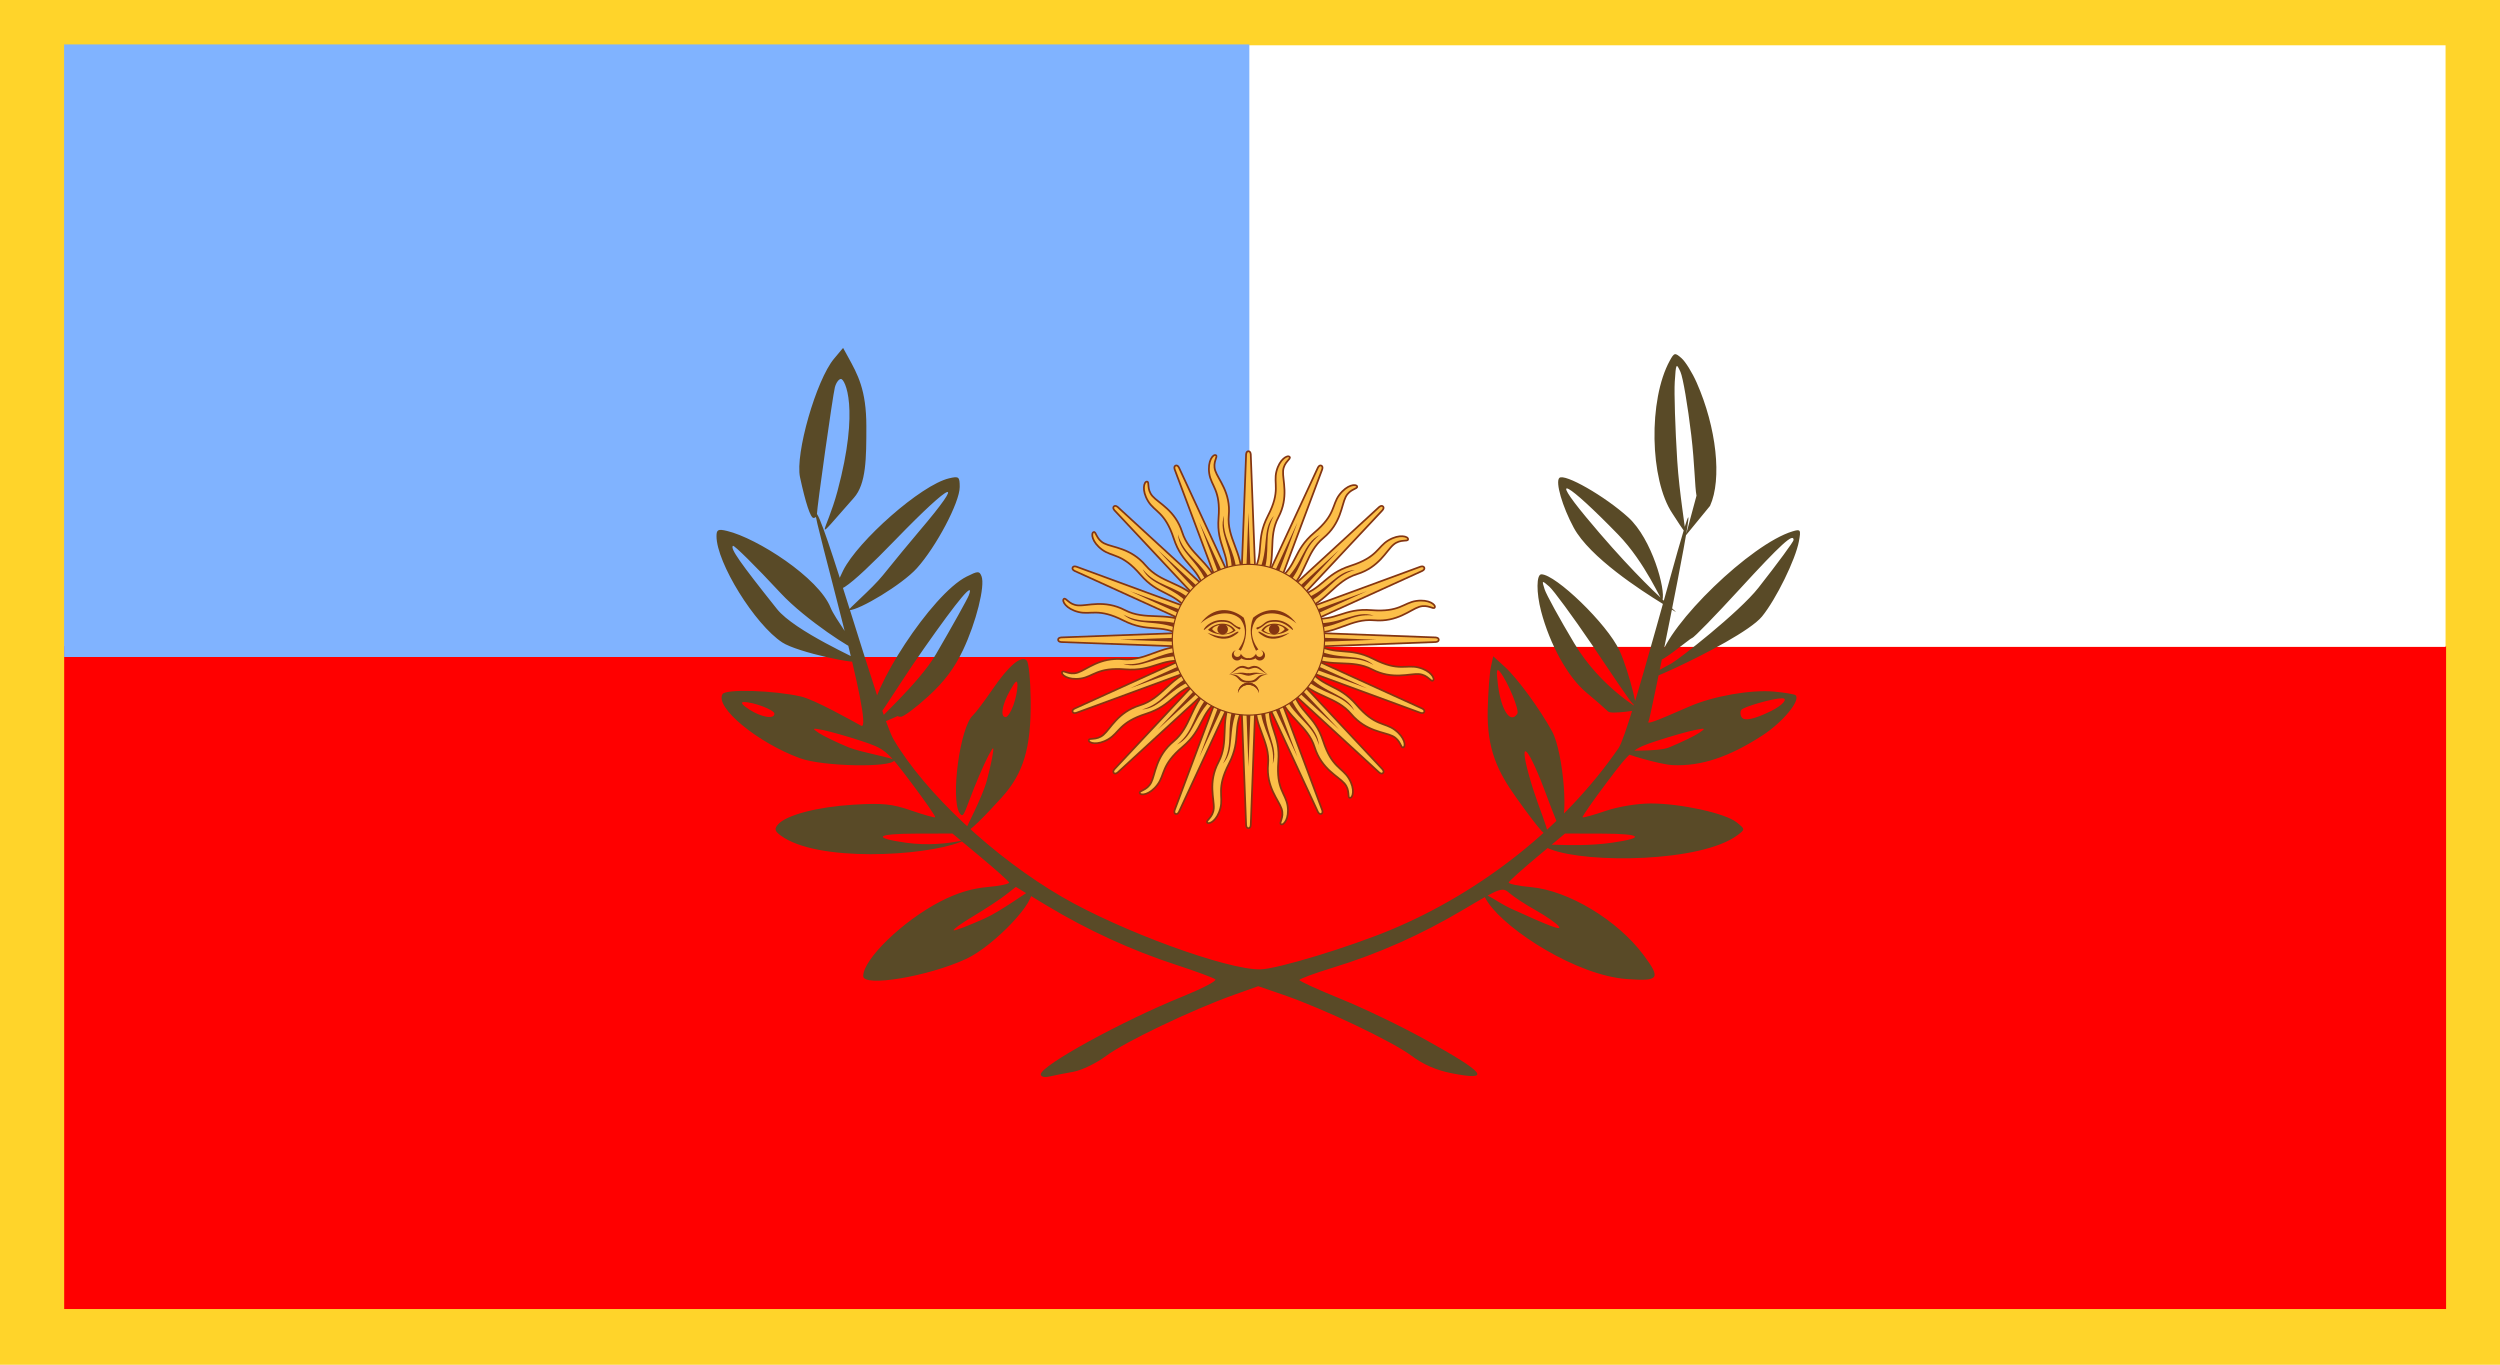
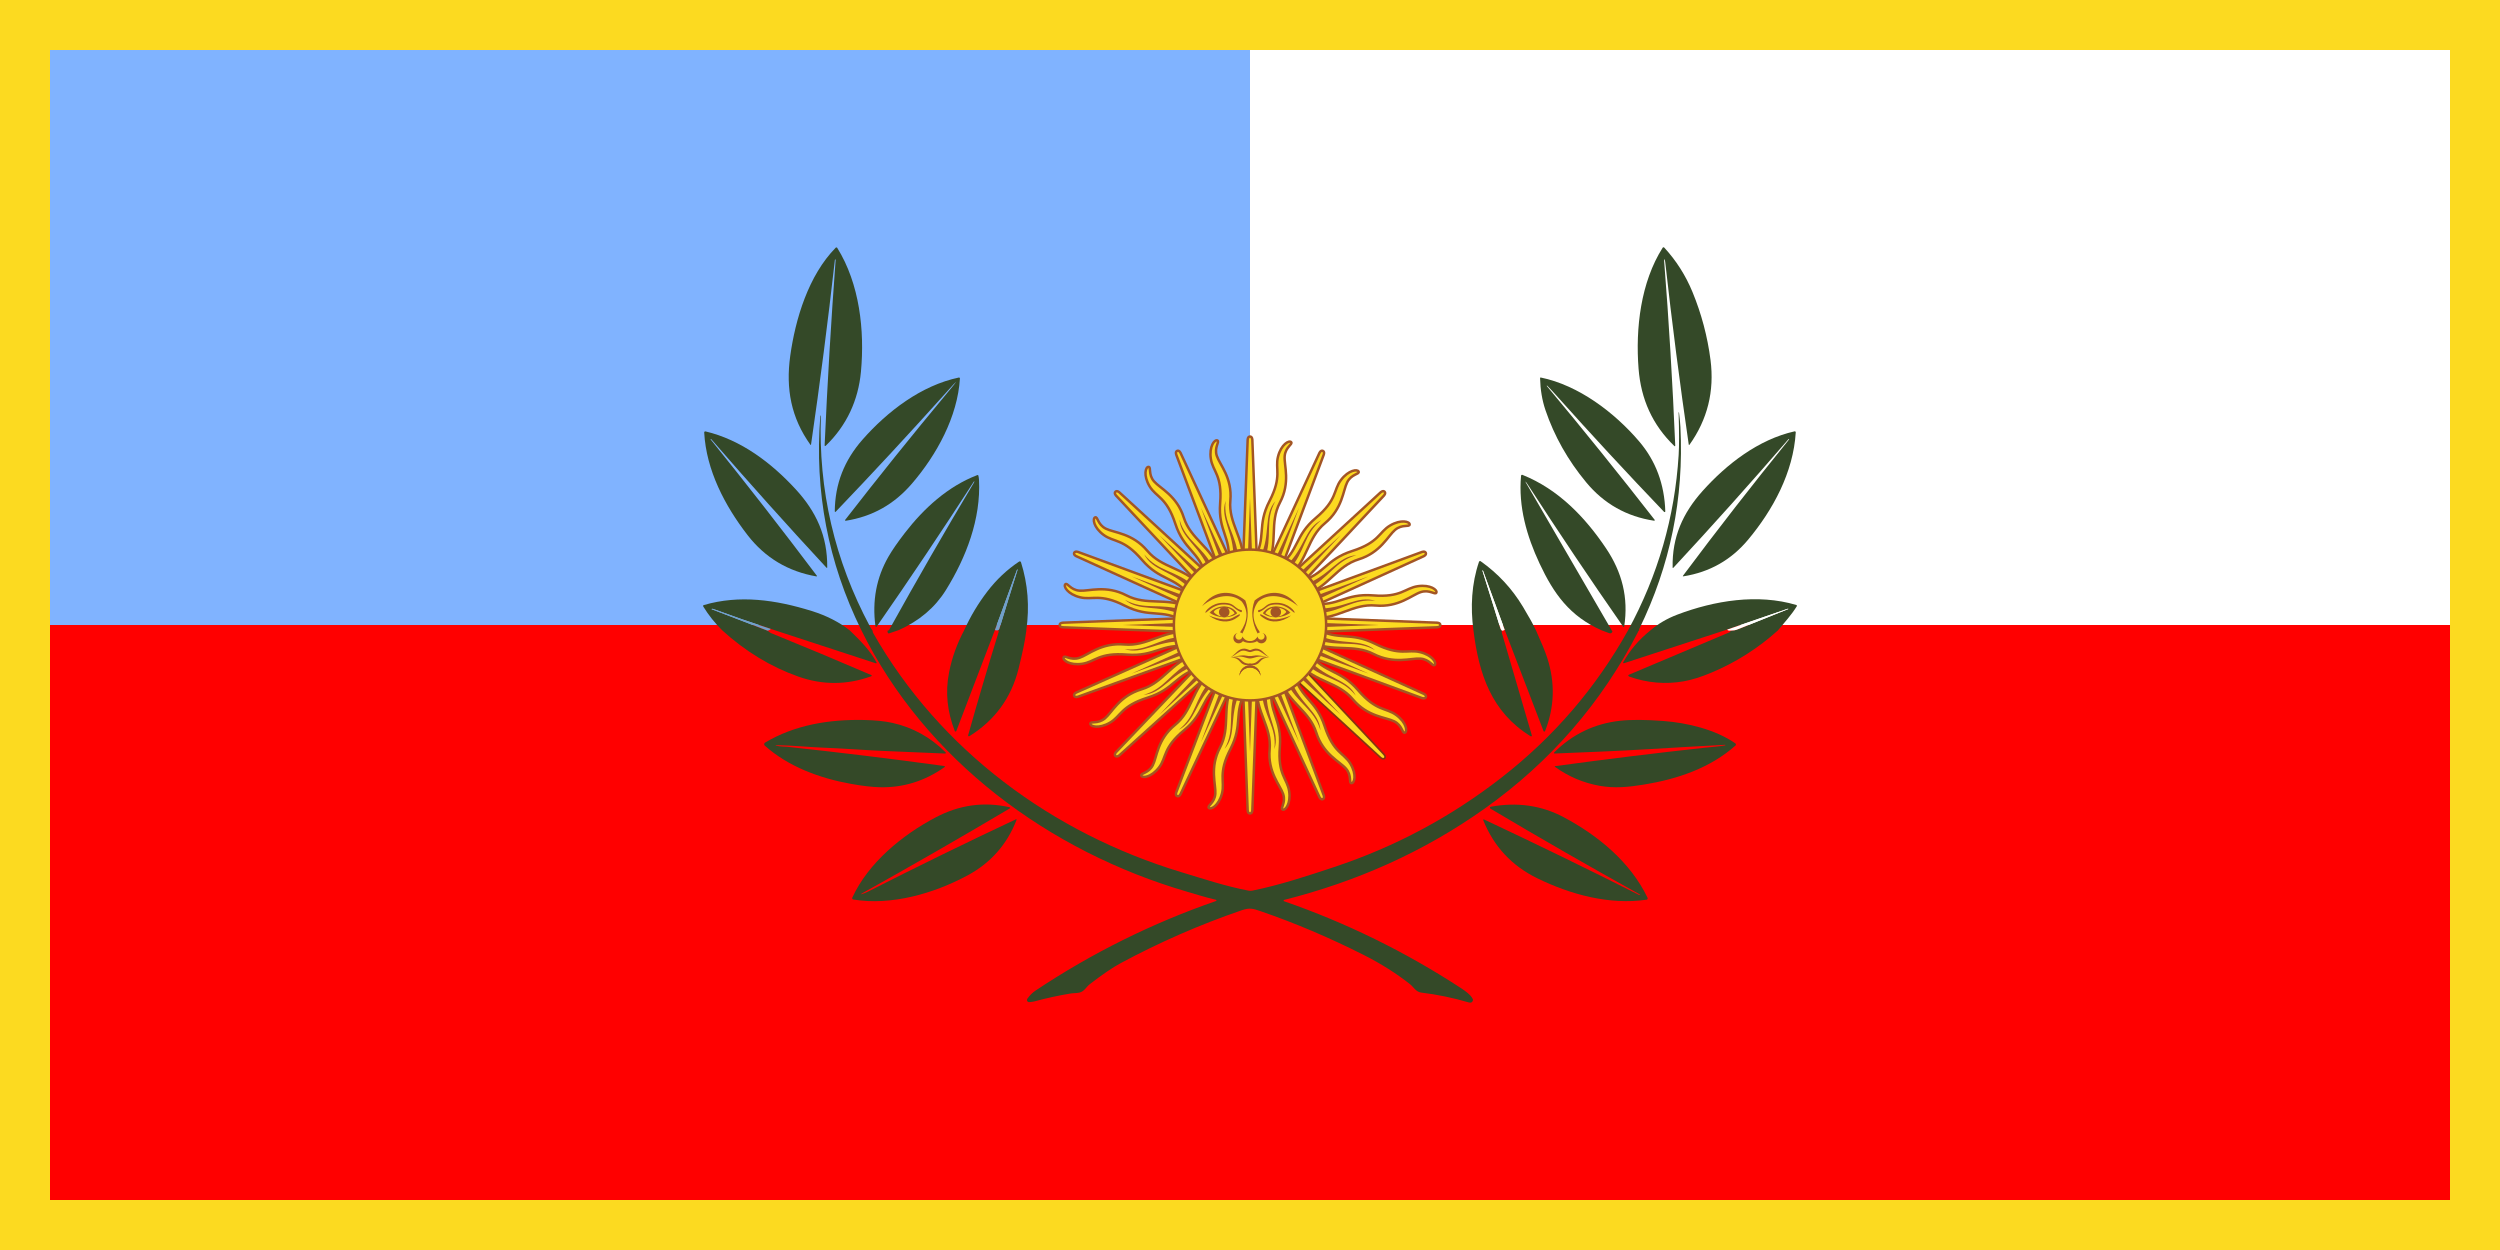
- <svg xmlns="http://www.w3.org/2000/svg" xmlns:xlink="http://www.w3.org/1999/xlink" width="1365.844" height="745.598" id="svg2" version="1.1">
-   <defs id="defs4">
-     </defs>
-   <g id="layer1" transform="translate(351.4933,-263.8487)">
-     <rect style="fill:#ffd42a" id="rect2985" width="1365.844" height="745.598" x="-351.493" y="263.849" />
-     <rect style="fill:#ff0000" id="rect2987" width="1301.321" height="362.148" x="-316.426" y="616.867" />
-     <rect style="fill:#ffffff" id="rect2989" width="1291.034" height="328.672" x="-306.424" y="288.593" ry="0" />
-     <rect style="fill:#80b3ff" id="rect2991" width="647.542" height="334.672" x="-316.471" y="288.119" />
-     <g id="sun" transform="matrix(0.9840317,0,0,0.7752766,326.8423,613.4703)" style="fill:#fcbf49;stroke:#843511;stroke-width:1.5">
-       <g id="sun-1" transform="matrix(0.6502023,0,0,0.8174041,3.789619,-0.1395379)" style="fill:#fcbf49;stroke:#843511;stroke-width:1.5">
-         <g id="16rays">
-           <g id="8rays">
-             <g id="4rays">
-               <g id="2rays">
-                 <path id="path3056" d="m -8,0 6,159.5 c 0,0 0,3 2,3 2,0 2,-3 2,-3 L 8,0" />
-                 <path id="path3058" d="M -4,0 0,109.5 4,0" style="fill:#843511;stroke:none" />
-                 <g id="g3060" transform="matrix(0.9799247,0.1993679,-0.1993679,0.9799247,0,0)">
-                   <path id="path3062" d="m -4.5,53.5 c -5,21.5 6,36 0.5,55 -5.5,19 3,32 4,40 1,8 -5,11.5 -3,13 C -1,163 5,158 5.5,147 6,136 -1.5,131.25 5,108 11.5,84.75 1,77 8,56" />
-                   <path id="path3064" d="M -1,58 C -4,79 6,90.5 0,109 8,95 -2,81 3,59" style="fill:#843511;stroke:none" />
-                 </g>
-               </g>
-               <use id="use3066" transform="scale(-1,-1)" xlink:href="#2rays" x="0" y="0" width="1" height="1" />
-             </g>
-             <use id="use3068" transform="matrix(0,1,-1,0,0,0)" xlink:href="#4rays" x="0" y="0" width="1" height="1" />
-           </g>
-           <use id="use3070" transform="matrix(0.7071068,0.7071068,-0.7071068,0.7071068,0,0)" xlink:href="#8rays" x="0" y="0" width="1" height="1" />
+ <svg xmlns="http://www.w3.org/2000/svg" id="svg2" viewBox="0 0 1000 500">
+   <defs>
+     <style>
+       .cls-1, .cls-2, .cls-3, .cls-4 {
+         fill: #fcda20;
+       }
+ 
+       .cls-5 {
+         fill: #fff;
+       }
+ 
+       .cls-6 {
+         fill: red;
+       }
+ 
+       .cls-7 {
+         fill: #80b3ff;
+       }
+ 
+       .cls-8 {
+         fill: #a35524;
+       }
+ 
+       .cls-9 {
+         fill: #71a0ca;
+       }
+ 
+       .cls-10 {
+         fill: #344928;
+       }
+ 
+       .cls-2, .cls-3 {
+         stroke-miterlimit: 1.86;
+       }
+ 
+       .cls-2, .cls-4 {
+         stroke: #a35524;
+       }
+ 
+       .cls-3 {
+         stroke: #843511;
+         stroke-width: .7px;
+       }
+     </style>
+   </defs>
+   <rect id="rect2985" class="cls-1" x="0" y="0" width="1000" height="500" />
+   <rect id="rect2987" class="cls-6" x="20" y="250" width="960" height="230" />
+   <rect id="rect2989" class="cls-5" x="500" y="20" width="480" height="230" />
+   <rect id="rect2991" class="cls-7" x="20" y="20" width="480" height="230" />
+   <g>
+     <path id="path3056" class="cls-4" d="m496.25,250l2.81,74s0,1.39.94,1.39.94-1.39.94-1.39l2.81-74" />
+     <path id="path3058" class="cls-8" d="m498.13,250l1.87,50.81,1.87-50.81" />
+     <path id="path3062" class="cls-4" d="m492.94,273.91c-4.3,9.31-.61,16.92-4.91,25.05-4.3,8.13-1.61,14.83-1.9,18.56s-3.37,4.77-2.59,5.63,4-.85,5.26-5.81-1.74-7.81,3.41-17.78,1.06-14.46,6.23-23.36" />
+     <path id="path3064" class="cls-8" d="m494.12,276.28c-3.34,9.27.18,15.42-4.3,23.28,4.98-5.63,1.7-12.92,6.05-22.46" />
+     <path id="path3056-2" data-name="path3056" class="cls-4" d="m503.75,250l-2.81-74s0-1.39-.94-1.39-.94,1.39-.94,1.39l-2.81,74" />
+     <path id="path3058-2" data-name="path3058" class="cls-8" d="m501.87,250l-1.87-50.81-1.87,50.81" />
+     <path id="path3062-2" data-name="path3062" class="cls-4" d="m507.06,226.09c4.3-9.31.61-16.92,4.91-25.05,4.3-8.13,1.61-14.83,1.9-18.56s3.37-4.77,2.59-5.63-4,.85-5.26,5.81,1.74,7.81-3.41,17.78c-5.16,9.97-1.06,14.46-6.23,23.36" />
+     <path id="path3064-2" data-name="path3064" class="cls-8" d="m505.88,223.72c3.34-9.27-.18-15.42,4.3-23.28-4.98,5.63-1.7,12.92-6.05,22.46" />
+     <path id="path3056-3" data-name="path3056" class="cls-4" d="m500,246.29l-74.72,2.78s-1.41,0-1.41.93,1.41.93,1.41.93l74.72,2.78" />
+     <path id="path3058-3" data-name="path3058" class="cls-8" d="m500,248.14l-51.29,1.86,51.29,1.86" />
+     <path id="path3062-3" data-name="path3062" class="cls-4" d="m475.86,243.01c-9.4-4.26-17.09-.6-25.29-4.86s-14.97-1.6-18.74-1.88-4.81-3.34-5.69-2.57.86,3.96,5.86,5.21,7.88-1.73,17.95,3.38,14.6,1.05,23.59,6.17" />
+     <path id="path3064-3" data-name="path3064" class="cls-8" d="m473.47,244.18c-9.36-3.31-15.57.18-23.5-4.26,5.68,4.93,13.04,1.68,22.67,5.99" />
+     <path id="path3056-4" data-name="path3056" class="cls-4" d="m500,253.71l74.72-2.78s1.41,0,1.41-.93-1.41-.93-1.41-.93l-74.72-2.78" />
+     <path id="path3058-4" data-name="path3058" class="cls-8" d="m500,251.86l51.29-1.86-51.29-1.86" />
+     <path id="path3062-4" data-name="path3062" class="cls-4" d="m524.14,256.82c9.4,4.19,17.09.59,25.29,4.78,8.21,4.19,14.97,1.57,18.74,1.85s4.81,3.28,5.69,2.52-.86-3.9-5.86-5.12c-5-1.22-7.88,1.7-17.95-3.32-10.07-5.02-14.6-1.03-23.59-6.07" />
+     <path id="path3064-4" data-name="path3064" class="cls-8" d="m526.53,255.82c9.36,3.31,15.57-.18,23.5,4.26-5.68-4.93-13.04-1.68-22.67-5.99" />
+     <path id="path3056-5" data-name="path3056" class="cls-2" d="m497.35,247.36l-50.85,53.4s-.99.97-.33,1.61,1.66-.32,1.66-.32l54.82-49.53" />
+     <path id="path3058-5" data-name="path3058" class="cls-8" d="m498.68,248.69l-34.95,37.24,37.6-34.61" />
+     <path id="path3062-5" data-name="path3062" class="cls-4" d="m477.94,261.7c-9.69,3.51-12.51,11.35-21.36,14.04s-11.72,9.2-14.59,11.6-5.78.99-5.85,2.13,3.44,2.16,7.86-.42,4.34-6.63,15.11-10.01,11.08-9.33,21.09-11.95" />
+     <path id="path3064-5" data-name="path3064" class="cls-8" d="m477.09,264.47c-8.98,4.22-10.89,11.03-19.66,13.45,7.54-.49,10.42-7.94,20.31-11.64" />
+     <path id="path3056-6" data-name="path3056" class="cls-2" d="m502.65,252.62l50.85-54.3s.99-.98.33-1.64-1.66.33-1.66.33l-54.82,50.36" />
+     <path id="path3058-6" data-name="path3058" class="cls-8" d="m501.32,251.31l34.95-37.24-37.6,34.61" />
+     <path id="path3062-6" data-name="path3062" class="cls-4" d="m522.06,238.04c9.69-3.57,12.51-11.54,21.36-14.28s11.72-9.36,14.59-11.79,5.78-1.01,5.85-2.17-3.44-2.2-7.86.42-4.34,6.74-15.11,10.18c-10.76,3.44-11.08,9.49-21.09,12.16" />
+     <path id="path3064-6" data-name="path3064" class="cls-8" d="m522.91,235.53c8.98-4.22,10.89-11.03,19.66-13.45-7.54.49-10.42,7.94-20.31,11.64" />
+     <path id="path3056-7" data-name="path3056" class="cls-2" d="m502.65,247.38l-54.82-50.36s-.99-.98-1.66-.33.33,1.64.33,1.64l50.85,54.3" />
+     <path id="path3058-7" data-name="path3058" class="cls-8" d="m501.32,248.69l-37.6-34.61,34.95,37.24" />
+     <path id="path3062-7" data-name="path3062" class="cls-4" d="m487.93,228.15c-3.61-9.6-11.65-12.39-14.42-21.15s-9.45-11.61-11.9-14.45-1.02-5.73-2.19-5.8-2.22,3.4.43,7.79,6.81,4.3,10.28,14.96,9.58,10.97,12.27,20.89" />
+     <path id="path3064-7" data-name="path3064" class="cls-8" d="m485.39,227.3c-4.26-8.89-11.14-10.78-13.58-19.48.49,7.47,8.02,10.32,11.76,20.11" />
+     <path id="path3056-8" data-name="path3056" class="cls-3" d="m497.35,252.62l54.82,50.36s.99.98,1.66.33-.33-1.64-.33-1.64l-50.85-54.3" />
+     <path id="path3058-8" data-name="path3058" class="cls-8" d="m498.68,251.31l37.6,34.61-34.95-37.24" />
+     <path id="path3062-8" data-name="path3062" class="cls-4" d="m512.07,271.85c3.61,9.6,11.65,12.39,14.42,21.15,2.76,8.76,9.45,11.61,11.9,14.45,2.46,2.84,1.02,5.73,2.19,5.8s2.22-3.4-.43-7.79-6.81-4.3-10.28-14.96c-3.47-10.66-9.58-10.97-12.27-20.89" />
+     <path id="path3064-8" data-name="path3064" class="cls-8" d="m514.61,272.7c4.26,8.89,11.14,10.78,13.58,19.48-.49-7.47-8.02-10.32-11.76-20.11" />
+     <path id="path3056-9" data-name="path3056" class="cls-4" d="m496.54,248.55l-26,68.29s-.54,1.26.33,1.61,1.4-.92,1.4-.92l31.19-66.19" />
+     <path id="path3058-9" data-name="path3058" class="cls-8" d="m498.27,249.29l-17.9,47.65,21.36-46.23" />
+     <path id="path3062-9" data-name="path3062" class="cls-4" d="m484.24,269.03c-7.57,6.86-7.1,15.15-14.21,20.93-7.11,5.78-7.22,12.87-8.92,16.15s-4.95,3.07-4.57,4.15,4.02.72,7.1-3.32c3.08-4.03,1.41-7.74,10.02-14.88s6.57-12.75,14.79-18.9" />
+     <path id="path3064-9" data-name="path3064" class="cls-8" d="m484.42,272.05c-6.67,7.3-5.79,14.32-12.97,19.88,6.77-3.31,6.56-11.29,14.26-18.45" />
+     <path id="path3056-10" data-name="path3056" class="cls-4" d="m503.46,251.42l26-69.44s.54-1.29-.33-1.64-1.4.93-1.4.93l-31.19,67.31" />
+     <path id="path3058-10" data-name="path3058" class="cls-8" d="m501.73,250.71l17.9-47.65-21.36,46.23" />
+     <path id="path3062-10" data-name="path3062" class="cls-4" d="m515.76,230.59c7.57-6.97,7.1-15.4,14.21-21.29s7.22-13.09,8.92-16.42,4.95-3.13,4.57-4.22-4.02-.73-7.1,3.37-1.41,7.87-10.02,15.13-6.57,12.96-14.79,19.22" />
+     <path id="path3064-10" data-name="path3064" class="cls-8" d="m515.58,227.95c6.67-7.3,5.79-14.32,12.97-19.88-6.77,3.31-6.56,11.29-14.26,18.45" />
+     <path id="path3056-11" data-name="path3056" class="cls-4" d="m501.43,246.57l-70.1-25.75s-1.3-.53-1.66.32.94,1.39.94,1.39l67.95,30.89" />
+     <path id="path3058-11" data-name="path3058" class="cls-8" d="m500.72,248.29l-48.11-17.73,46.67,21.16" />
+     <path id="path3062-11" data-name="path3062" class="cls-4" d="m480.4,234.39c-7.04-7.5-15.55-7.03-21.49-14.08s-13.21-7.15-16.58-8.84-3.16-4.91-4.26-4.53-.74,3.99,3.4,7.03,7.95,1.39,15.28,9.93,13.09,6.5,19.41,14.65" />
+     <path id="path3064-11" data-name="path3064" class="cls-8" d="m477.74,234.57c-7.37-6.6-14.46-5.74-20.07-12.85,3.34,6.71,11.4,6.5,18.63,14.13" />
+     <path id="path3056-12" data-name="path3056" class="cls-4" d="m498.57,253.43l70.1,25.75s1.3.53,1.66-.32-.94-1.39-.94-1.39l-67.95-30.89" />
+     <path id="path3058-12" data-name="path3058" class="cls-8" d="m499.28,251.71l48.11,17.73-46.67-21.16" />
+     <path id="path3062-12" data-name="path3062" class="cls-4" d="m519.6,265.61c7.04,7.5,15.55,7.03,21.49,14.08s13.21,7.15,16.58,8.84,3.16,4.91,4.26,4.53.74-3.99-3.4-7.03c-4.14-3.05-7.95-1.39-15.28-9.93-7.33-8.53-13.09-6.5-19.41-14.65" />
+     <path id="path3064-12" data-name="path3064" class="cls-8" d="m522.26,265.43c7.37,6.6,14.46,5.74,20.07,12.85-3.34-6.71-11.4-6.5-18.63-14.13" />
+     <path id="path3056-13" data-name="path3056" class="cls-4" d="m498.57,246.57l-67.95,30.38s-1.3.52-.94,1.37,1.66.32,1.66.32l70.1-25.32" />
+     <path id="path3058-13" data-name="path3058" class="cls-8" d="m499.28,248.29l-46.67,21.16,48.11-17.73" />
+     <path id="path3062-13" data-name="path3062" class="cls-4" d="m475,252.69c-10.33-.37-16.02,5.92-25.25,5.1-9.23-.82-14.45,4.2-18.04,5.36s-5.74-1.26-6.25-.22,2.32,3.33,7.43,2.59,6.62-4.58,17.89-3.68,13.9-4.57,24.18-3.24" />
+     <path id="path3064-13" data-name="path3064" class="cls-8" d="m473.24,254.68c-9.92.49-14.32,6.07-23.36,4.97,7.15,2.4,12.7-3.39,23.26-3.06" />
+     <path id="path3056-14" data-name="path3056" class="cls-4" d="m501.43,253.43l67.95-30.89s1.3-.53.94-1.39-1.66-.32-1.66-.32l-70.1,25.75" />
+     <path id="path3058-14" data-name="path3058" class="cls-8" d="m500.72,251.71l46.67-21.16-48.11,17.73" />
+     <path id="path3062-14" data-name="path3062" class="cls-4" d="m525,247.31c10.33.37,16.02-5.92,25.25-5.1s14.45-4.2,18.04-5.36,5.74,1.26,6.25.22-2.32-3.33-7.43-2.59-6.62,4.58-17.89,3.68-13.9,4.57-24.18,3.24" />
+     <path id="path3064-14" data-name="path3064" class="cls-8" d="m526.76,245.32c9.92-.49,14.32-6.07,23.36-4.97-7.15-2.4-12.7,3.39-23.26,3.06" />
+     <path id="path3056-15" data-name="path3056" class="cls-4" d="m503.46,248.58l-31.19-67.31s-.54-1.29-1.4-.93-.33,1.64-.33,1.64l26,69.44" />
+     <path id="path3058-15" data-name="path3058" class="cls-8" d="m501.73,249.29l-21.36-46.23,17.9,47.65" />
+     <path id="path3062-15" data-name="path3062" class="cls-4" d="m497.29,225.24c.38-10.23-5.98-15.86-5.15-25.01s-4.24-14.31-5.41-17.86,1.27-5.68.22-6.19-3.37,2.3-2.61,7.36,4.63,6.55,3.72,17.72,4.61,13.76,3.27,23.95" />
+     <path id="path3064-15" data-name="path3064" class="cls-8" d="m495.28,223.5c-.5-9.83-6.12-14.18-5.02-23.14-2.43,7.08,3.42,12.58,3.09,23.04" />
+     <path id="path3056-16" data-name="path3056" class="cls-4" d="m496.54,251.42l31.19,67.31s.54,1.29,1.4.93.33-1.64.33-1.64l-26-69.44" />
+     <path id="path3058-16" data-name="path3058" class="cls-8" d="m498.27,250.71l21.36,46.23-17.9-47.65" />
+     <path id="path3062-16" data-name="path3062" class="cls-4" d="m502.71,274.76c-.38,10.23,5.98,15.86,5.15,25.01s4.24,14.31,5.41,17.86-1.27,5.68-.22,6.19,3.37-2.3,2.61-7.36-4.63-6.55-3.72-17.72-4.61-13.76-3.27-23.95" />
+     <path id="path3064-16" data-name="path3064" class="cls-8" d="m504.72,276.5c.5,9.83,6.12,14.18,5.02,23.14,2.43-7.08-3.42-12.58-3.09-23.04" />
+     <ellipse id="circle3074" class="cls-4" cx="500" cy="250" rx="30.45" ry="30.16" />
+     <g>
+       <g id="face_right" data-name="face right">
+         <path id="eyebrow_nose" data-name="eyebrow nose" class="cls-8" d="m519.21,242.5c-5.39-4.64-12.18-5.34-15.93-1.86-2.72,3.6-2.48,7.84.7,12.3-.23,0-.7.23-.94.46-2.36-4.46-2.77-9.04-1.17-13.22,5.15-4.18,12.18-4.64,17.33,2.32" />
+         <path id="uppalpebra" class="cls-8" d="m510.77,241.11c-3.04,0-3.75.7-5.15,1.86s-2.11.93-2.34,1.16,0,.93.47.7,1.41-.7,2.81-1.86,2.81-1.16,4.22-1.16c4.22,0,6.56,3.48,7.03,3.25s-2.34-3.94-7.03-3.94" />
+         <path id="upeyecontour" class="cls-8" d="m516.16,245.06c-3.04-3.25-8.67-3.48-11.01.23h.94c2.34-3.71,7.96-2.09,8.43-.46v.46" />
+         <ellipse id="pupil" class="cls-8" cx="510.31" cy="244.82" rx="2.11" ry="2.09" />
+         <path id="loweyecontour" class="cls-8" d="m505.15,245.29c2.34,2.09,7.5,2.32,11.01-.23l-1.64-.23c-2.34,2.55-6.09,2.32-8.43.46v-.46" />
+         <path id="lowpalpebra" class="cls-8" d="m516.4,246.22c-3.98,3.02-7.96,2.78-10.31,1.39s-2.34-1.86-1.87-1.86.94.46,2.81,1.39,4.68.93,9.37-.93" />
+         <path id="nose" class="cls-8" d="m504.92,253.18c.73.26,1.11,1.05.85,1.78-.26.72-1.06,1.1-1.79.85-.53-.19-.9-.67-.93-1.23-.23.46-1.17,1.86-3.04,1.86h-.47l.47.7c.47,0,1.87,0,2.81-.7.67.95,1.98,1.18,2.93.52.96-.66,1.19-1.96.52-2.91-.32-.45-.8-.76-1.35-.86" />
+         <path id="uplip" class="cls-8" d="m507.73,262.92c-2.11-1.39-3.04-3.48-5.39-3.48-.47,0-1.41.23-2.34.7h-.47l.47.7c.94,0,2.34-1.16,3.98-.23s2.58,1.86,3.75,2.32" />
+         <path id="midlip" class="cls-8" d="m507.03,262.92c-4.68-1.39-5.62-.46-7.03-.46h-.47l.47.93c1.87,0,2.81-1.39,7.03-.46" />
+         <path id="path3086" class="cls-8" d="m507.73,262.92c-5.15-.46-3.51,2.55-7.73,2.55h-.47l.47.7c5.15,0,2.81-2.78,7.73-3.25" />
+         <path id="chin" class="cls-8" d="m504.22,270.34c0-2.31-1.89-4.18-4.22-4.18s-4.22,1.87-4.22,4.18h0c.55-2.31,2.89-3.73,5.22-3.18,1.59.37,2.84,1.61,3.22,3.18" />
+       </g>
+       <g id="use3089">
+         <g id="face_right-2" data-name="face right">
+           <path id="eyebrow_nose-2" data-name="eyebrow nose" class="cls-8" d="m480.79,242.5c5.39-4.64,12.18-5.34,15.93-1.86,2.72,3.6,2.48,7.84-.7,12.3.23,0,.7.23.94.46,2.36-4.46,2.77-9.04,1.17-13.22-5.15-4.18-12.18-4.64-17.33,2.32" />
+           <path id="uppalpebra-2" data-name="uppalpebra" class="cls-8" d="m489.23,241.11c3.04,0,3.75.7,5.15,1.86s2.11.93,2.34,1.16,0,.93-.47.7-1.41-.7-2.81-1.86-2.81-1.16-4.22-1.16c-4.22,0-6.56,3.48-7.03,3.25s2.34-3.94,7.03-3.94" />
+           <path id="upeyecontour-2" data-name="upeyecontour" class="cls-8" d="m483.84,245.06c3.04-3.25,8.67-3.48,11.01.23h-.94c-2.34-3.71-7.96-2.09-8.43-.46v.46" />
+           <ellipse id="pupil-2" data-name="pupil" class="cls-8" cx="489.69" cy="244.82" rx="2.11" ry="2.09" />
+           <path id="loweyecontour-2" data-name="loweyecontour" class="cls-8" d="m494.85,245.29c-2.34,2.09-7.5,2.32-11.01-.23l1.64-.23c2.34,2.55,6.09,2.32,8.43.46v-.46" />
+           <path id="lowpalpebra-2" data-name="lowpalpebra" class="cls-8" d="m483.6,246.22c3.98,3.02,7.96,2.78,10.31,1.39s2.34-1.86,1.87-1.86-.94.46-2.81,1.39-4.68.93-9.37-.93" />
+           <path id="nose-2" data-name="nose" class="cls-8" d="m495.08,253.18c-.73.26-1.11,1.05-.85,1.78.26.72,1.06,1.1,1.79.85.53-.19.9-.67.93-1.23.23.46,1.17,1.86,3.04,1.86h.47l-.47.7c-.47,0-1.87,0-2.81-.7-.67.95-1.98,1.18-2.93.52-.96-.66-1.19-1.96-.52-2.91.32-.45.8-.76,1.35-.86" />
+           <path id="uplip-2" data-name="uplip" class="cls-8" d="m492.27,262.92c2.11-1.39,3.04-3.48,5.39-3.48.47,0,1.41.23,2.34.7h.47l-.47.7c-.94,0-2.34-1.16-3.98-.23s-2.58,1.86-3.75,2.32" />
+           <path id="midlip-2" data-name="midlip" class="cls-8" d="m492.97,262.92c4.68-1.39,5.62-.46,7.03-.46h.47l-.47.93c-1.87,0-2.81-1.39-7.03-.46" />
+           <path id="path3086-2" data-name="path3086" class="cls-8" d="m492.27,262.92c5.15-.46,3.51,2.55,7.73,2.55h.47l-.47.7c-5.15,0-2.81-2.78-7.73-3.25" />
+           <path id="chin-2" data-name="chin" class="cls-8" d="m495.78,270.34c0-2.31,1.89-4.18,4.22-4.18s4.22,1.87,4.22,4.18h0c-.55-2.31-2.89-3.73-5.22-3.18-1.59.37-2.84,1.61-3.22,3.18" />
        </g>
-         <use id="use3072" transform="matrix(0.9238795,0.3826834,-0.3826834,0.9238795,0,0)" xlink:href="#16rays" x="0" y="0" width="1" height="1" />
-         <circle id="circle3074" r="65" cx="0" cy="0" style="stroke-width:1" />
-         <g id="face_right" style="fill:#843511;stroke:none">
-           <path d="M 41,-14 C 29.5,-24 15,-25.5 7,-18 A 140,50 10 0 0 8.5,8.5 C 8,8.5 7,9 6.5,9.5 A 80,50 10 0 1 4,-19 c 11,-9 26,-10 37,5" id="eyebrow_nose" />
-           <path d="m 23,-17 c -6.5,0 -8,1.5 -11,4 -3,2.5 -4.5,2 -5,2.5 -0.5,0.5 0,2 1,1.5 1,-0.5 3,-1.5 6,-4 3,-2.5 6,-2.5 9,-2.5 9,0 14,7.5 15,7 C 39,-9 33,-17 23,-17" id="uppalpebra" />
-           <path d="M 34.5,-8.5 C 28,-15.5 16,-16 11,-8 l 2,0 c 5,-8 17,-4.5 18,-1 l 0,1" id="upeyecontour" />
-           <circle r="4.5" cy="-9" cx="22" id="pupil" />
-           <path d="m 11,-8 c 5,4.5 16,5 23.5,-0.5 L 31,-9 c -5,5.5 -13,5 -18,1 l 0,-1" id="loweyecontour" />
-           <path d="M 35,-6 C 26.5,0.5 18,0 13,-3 8,-6 8,-7 9,-7 c 1,0 2,1 6,3 4,2 10,2 20,-2" id="lowpalpebra" />
-           <path d="m 10.5,9 a 3,3 0 1 1 -4,3 C 6,13 4,16 0,16 l -1,0 1,1.5 c 1,0 4,0 6,-1.5 a 4.5,4.5 0 1 0 4.5,-7" id="nose" />
-           <path d="M 16.5,30 C 12,27 10,22.5 5,22.5 4,22.5 2,23 0,24 l -1,0 1,1.5 c 2,0 5,-2.5 8.5,-0.5 3.5,2 5.5,4 8,5" id="uplip" />
-           <path d="M 15,30 C 5,27 3,29 0,29 l -1,0 1,2 c 4,0 6,-3 15,-1" id="midlip" />
-           <path d="M 16.5,30 C 5.5,29 9,35.5 0,35.5 l -1,0 1,1.5 c 11,0 6,-6 16.5,-7" id="path3086" />
-           <path d="M 9,46 A 9,9 0 0 0 -9,46 9.25,9.25 0 0 1 9,46" id="chin" />
-         </g>
-         <use id="use3089" transform="scale(-1,1)" xlink:href="#face_right" x="0" y="0" width="1" height="1" />
      </g>
    </g>
-     <path style="fill:#594a27" d="m 217.13,850.787 c 0,-4.77 44.329,-29.092 77.461,-42.5 10.703,-4.331 18.77,-8.537 17.928,-9.346 -0.842,-0.809 -10.481,-4.384 -21.42,-7.944 -24.286,-7.905 -48.426,-18.972 -70.766,-32.444 l -16.834,-10.151 -5.613,4.401 c -3.087,2.421 -10.919,7.573 -17.402,11.45 -6.484,3.877 -11.42,7.408 -10.968,7.847 0.451,0.439 8.178,-2.509 17.17,-6.552 8.992,-4.043 24.289,-15.5 24.791,-15.011 4.453,4.333 -19.688,30.098 -35.222,37.249 -20.944,9.642 -56.144,15.497 -56.144,9.339 0,-9.21 21.533,-30.071 41.992,-40.682 9.002,-4.669 17.179,-7.194 25.749,-7.95 6.907,-0.609 12.287,-1.748 11.955,-2.531 -0.332,-0.783 -7.432,-7.117 -15.78,-14.076 l -15.177,-12.652 -20.679,0.062 c -21.037,0.064 -23.234,2.301 -4.86,4.947 24.385,3.513 43.427,-5.617 29.927,-0.36 -20.005,7.789 -78.441,11.138 -98.26,-3.597 -3.217,-2.392 -3.502,-3.566 -1.451,-5.97 4.392,-5.15 21.573,-9.657 41.311,-10.839 15.919,-0.953 21,-0.44 31.488,3.179 6.878,2.374 12.79,4.039 13.137,3.701 0.347,-0.338 -5.579,-8.87 -13.169,-18.959 -13.314,-17.698 -14.282,-18.503 -27.471,-22.821 -7.519,-2.462 -16.712,-5.082 -20.429,-5.822 -6.25,-1.246 -6.441,-1.131 -2.539,1.535 2.32,1.585 9.658,5.129 16.307,7.875 6.648,2.746 25.344,5.916 24.983,7.045 -1.323,4.144 -39.027,3.461 -51.48,-1.073 -23.301,-8.484 -46.881,-28.009 -42.381,-35.095 1.819,-2.864 28.088,-2.036 42.847,1.349 7.413,1.7 27.149,12.845 32.817,15.926 7.951,4.321 -26.195,-114.019 -24.887,-116.052 2.85,-4.43 35.207,110.948 42.669,123.606 17.22,29.21 54.983,64.503 92.001,85.982 32.335,18.763 90.269,39.938 108.356,39.604 9.147,-0.168 48.536,-12.118 71.403,-21.661 49.967,-20.853 95.288,-57.041 124.308,-99.256 6.402,-9.313 36.369,-126.088 38.071,-126.088 1.702,0 -20.86,110.126 -21.614,111.313 -1.327,2.089 2.126,0.856 22.213,-7.929 13.04,-5.703 33.697,-9.32 46.427,-8.13 5.837,0.546 11.07,1.438 11.63,1.982 2.856,2.779 -7.001,14.718 -18.115,21.94 -18.256,11.863 -33.68,16.968 -49.064,16.237 -6.979,-0.331 -27.103,-6.303 -27.464,-7.432 -0.36,-1.129 18.904,0.478 25.552,-2.268 6.649,-2.746 13.986,-6.29 16.306,-7.875 3.902,-2.666 3.711,-2.781 -2.539,-1.535 -3.717,0.741 -12.909,3.361 -20.429,5.822 -13.189,4.318 -14.158,5.123 -27.471,22.821 -7.59,10.089 -13.516,18.621 -13.169,18.959 0.347,0.338 5.998,-1.221 12.557,-3.465 6.87,-2.35 17.36,-4.079 24.744,-4.079 16.32,0 40.64,5.341 46.836,10.286 4.753,3.794 4.757,3.833 0.562,6.989 -19.778,14.882 -82.098,15.581 -102.238,7.739 -13.5,-5.256 9.306,-0.073 33.691,-3.585 18.403,-2.651 16.163,-4.884 -4.963,-4.947 l -20.781,-0.062 -15.074,12.606 c -8.291,6.933 -15.346,13.267 -15.677,14.076 -0.331,0.808 5.048,1.968 11.955,2.578 20.539,1.812 47.473,18.018 61.692,37.12 9.662,12.979 8.625,14.451 -9.242,13.124 -27.191,-2.019 -65.147,-26.276 -75.687,-41.775 -6.42,-9.441 4.115,-0.53 12.404,3.253 22.129,10.099 28.518,12.438 26.04,9.532 -1.464,-1.716 -7.089,-5.596 -12.501,-8.622 -5.412,-3.026 -11.738,-7.157 -14.058,-9.179 -4.101,-3.575 -4.791,-3.338 -24.833,8.553 -23.778,14.107 -46.774,24.34 -72.219,32.136 -9.843,3.016 -17.896,6.004 -17.896,6.641 0,0.637 10.176,5.286 22.613,10.331 12.437,5.045 33.07,14.968 45.851,22.051 33.343,18.479 36.83,22.878 14.706,18.555 -8.347,-1.631 -15.582,-4.783 -21.97,-9.571 -10.443,-7.827 -47.929,-25.658 -69.821,-33.212 l -13.894,-4.794 -13.525,4.832 c -22.808,8.148 -59.404,25.643 -69.561,33.255 -5.299,3.971 -13.367,7.88 -17.928,8.685 -4.561,0.806 -10.428,1.964 -13.038,2.573 -2.776,0.649 -4.746,0.154 -4.746,-1.192 z M 616.153,652.283 c 6.3,-3.117 9.57,-6.938 5.938,-6.938 -4.904,0 -21.216,4.686 -22.31,6.41 -0.629,0.99 -0.533,2.761 0.213,3.936 1.453,2.287 7.026,1.112 16.159,-3.408 z m -544.554,1.472 c 0,-2.045 -11.345,-6.366 -16.661,-6.345 -2.116,0 -1.014,1.536 2.951,4.091 6.612,4.261 13.709,5.428 13.709,2.253 z m 104.257,63.882 c 0,-0.659 9.475,-18.48 11.854,-27.547 2.379,-9.067 3.912,-16.889 3.406,-17.381 -0.506,-0.492 -3.985,6.311 -7.731,15.118 -7.963,18.72 -8.068,24.128 -10.629,20.188 -5.009,-7.708 0.223,-47.178 7.367,-53.434 1.289,-1.129 6.024,-7.414 10.522,-13.967 9.11,-13.273 15.734,-18.867 18.805,-15.879 1.09,1.061 2.065,10.981 2.166,22.045 0.234,25.618 -3.945,39.609 -15.715,52.621 -7.755,8.573 -20.045,21.622 -20.045,18.236 z m 26.304,-68.493 c 1.273,-3.555 2.276,-8.404 2.227,-10.775 -0.07,-3.436 -0.909,-2.853 -4.13,2.872 -4.335,7.705 -5.409,14.367 -2.315,14.367 1.047,0 2.945,-2.909 4.218,-6.464 z m 274.689,50.428 c -10.038,-14.082 -16.095,-26.375 -15.55,-48.07 0.241,-9.595 1.019,-20.07 1.73,-23.278 l 1.292,-5.832 6.39,5.832 c 6.845,6.247 19.063,22.948 25.782,35.24 6.211,11.362 9.518,51.265 3.705,51.265 -0.955,0 -6.599,-16.323 -9.782,-24.219 -9.548,-23.681 -12.389,-20.913 -4.15,4.979 5.946,18.686 18.103,42.69 -9.418,4.082 z m 0.644,-45.832 c 1.221,-1.923 -5.141,-17.294 -9.421,-22.762 -1.869,-2.388 -2.141,-0.874 -1.21,6.753 1.734,14.213 6.865,21.939 10.631,16.009 z m -336.819,0.508 c 1.45,-0.569 -14.678,6.724 -14.678,5.759 0,-0.964 24.741,-23.059 33.819,-38.651 9.077,-15.592 17.167,-30.096 17.976,-32.231 3.167,-8.353 -5.467,1.883 -24.589,29.151 -18.44,26.296 -27.696,44.41 -28.345,38.026 -1.509,-14.861 32.582,-67.807 51.711,-77.421 6.251,-3.142 7.012,-3.161 8.178,-0.205 2.064,5.234 -2.934,25.186 -10.098,40.31 -4.679,9.879 -10.258,17.304 -19.011,25.301 -6.814,6.225 -13.561,11.246 -14.994,11.157 -2.033,-0.127 -2.026,-0.389 0.033,-1.197 z m 386.435,-1.66 c -1.703,-1.661 -7.121,-6.378 -12.04,-10.483 -9.939,-8.294 -19.827,-26.11 -24.601,-44.326 -2.671,-10.192 -2.597,-20.164 0.15,-20.164 7.695,0 35.826,26.907 42.679,41.657 5.305,11.419 11.996,39.156 7.488,29.196 -1.022,-0.047 -12.567,-17.761 -22.895,-32.936 -10.328,-15.174 -20.657,-29.221 -22.954,-31.214 -4.059,-3.525 -4.13,-3.483 -2.544,1.506 0.897,2.822 8.175,16.084 16.173,29.47 14.949,25.021 36.951,36.368 35.83,36.368 -0.351,0 -15.581,2.586 -17.285,0.926 z M 75.925,614.857 c -15.046,-9.833 -35.964,-43.608 -35.964,-58.067 0,-3.607 0.879,-4.039 5.8,-2.856 16.322,3.923 50.13,25.549 56.578,42.017 2.067,5.279 13.943,21.156 13.509,22.423 -0.434,1.267 -27.094,-15.711 -40.844,-30.495 -13.749,-14.784 -25.489,-26.403 -26.088,-25.82 -1.513,1.472 3.715,8.966 24.089,34.528 9.666,12.128 45.429,27.779 45.429,28.351 0,2.65 -34.349,-4.746 -42.51,-10.079 z m 485.849,11.392 c 3.6,-1.923 36.871,-27.833 47.434,-41.29 10.564,-13.457 19.206,-25.204 19.206,-26.104 0,-4.023 -6.902,2.273 -29.528,26.937 -13.34,14.541 -24.985,26.501 -25.877,26.576 -0.892,0.076 -18.332,14.694 -17.592,11.59 4.588,-19.263 49.747,-62.986 72.445,-69.814 4.376,-1.316 4.629,-0.925 3.47,5.381 -1.839,10.009 -12.449,31.647 -20.166,41.129 -12.124,14.896 -99.834,52.543 -49.391,25.596 z M 130.877,578.127 c 6.122,-7.62 15.065,-18.472 19.873,-24.116 25.921,-30.429 18.525,-27.835 -12.79,4.487 -25.988,26.823 -38.558,36.641 -28.82,17.065 8.028,-16.137 42.518,-46.767 57.898,-50.391 5.342,-1.259 5.8,-0.884 5.8,4.737 0,8.343 -12.87,32.718 -23.451,44.416 -8.024,8.871 -31.377,22.916 -37.052,22.916 -1.306,0 12.421,-11.495 18.543,-19.115 z m 425.453,15.24 c -11.035,-6.81 -39.255,-24.979 -48.036,-41.222 -6.211,-11.49 -10.12,-24.987 -7.871,-27.176 2.786,-2.711 24.97,9.98 37.697,21.566 12.933,11.773 20.541,39.633 18.61,45.271 -0.373,1.088 -9.197,-20.514 -24.211,-35.949 -27.967,-28.752 -37.952,-34.169 -17.491,-9.489 40.811,49.225 61.241,59.305 41.302,47 z M 106.029,532.258 c 12.265,-45.727 4.035,-61.372 1.942,-61.372 -1.193,0 -2.701,2.078 -3.352,4.618 -1.148,4.478 -9.819,65.859 -9.819,69.509 0,0.997 -0.826,1.814 -1.835,1.814 -1.635,0 -4.331,-8.129 -7.378,-22.249 -2.741,-12.702 8.859,-53.136 18.575,-64.74 l 4.954,-5.917 2.638,4.796 c 5.363,9.751 10.072,18.095 10.076,38.073 0,17.334 -0.05,31.389 -6.796,39.01 -24.352,27.511 -15.143,19.348 -9.004,-3.542 z m 456.196,12.148 c -12.442,-18.478 -13.195,-62.16 -1.44,-83.534 2.42,-4.4 2.823,-4.481 6.437,-1.298 2.12,1.868 5.832,7.865 8.247,13.329 10.833,24.506 13.899,52.786 7.296,67.32 l -13.253,16.179 5.855,-21.738 c -0.92,-4.722 -0.964,-17.084 -2.858,-33.095 -1.894,-16.011 -4.546,-31.543 -5.892,-34.515 -2.299,-5.073 -2.49,-4.742 -3.13,5.422 -0.375,5.954 0.238,25.35 1.361,43.102 1.123,17.752 4.735,38.505 4.346,38.885 -0.389,0.38 -5.181,-7.4 -6.97,-10.057 z" id="path3073" />
+   </g>
+   <g>
+     <path class="cls-10" d="m334.2,103.75c-.04.07-.09.11-.14.12-.07.01-.1.05-.11.12-2.78,24.68-5.96,49.3-9.54,73.88-.01.07-.08.12-.15.1-.03,0-.06-.02-.08-.05-7.76-10.81-9.89-22.45-8.1-35.45,2.06-14.94,7.34-32.34,18.21-43.4.15-.15.39-.15.55,0,.02.02.04.04.05.07,8.95,14.36,11.02,33.05,9.49,49.54-1.07,11.47-5.73,21.53-14,29.53-.37.36-.54.28-.52-.24,1.1-24.75,2.57-49.48,4.41-74.19,0-.11-.02-.12-.07-.02Z" />
+     <path class="cls-10" d="m665.62,103.89c1.95,24.77,3.44,49.57,4.48,74.4,0,.11-.08.2-.18.21-.06,0-.11-.02-.15-.06-8.83-8.49-13.39-18.82-14.34-30.93-1.28-16.26.88-34.61,9.62-48.4.13-.2.39-.26.58-.13.03.02.06.04.08.07,4.78,5.19,8.54,11.1,11.28,17.74,3.6,8.75,6.01,17.82,7.22,27.21,1.6,12.5-1.21,23.8-8.42,33.91-.05.07-.15.09-.23.03-.03-.02-.06-.06-.06-.1-3.56-24.35-6.7-48.72-9.43-73.13-.03-.3-.1-.59-.2-.87-.03-.06-.1-.09-.17-.06-.04.02-.07.07-.07.11Z" />
+     <path class="cls-10" d="m618.73,154.41c14.68,17.59,29.06,35.43,43.13,53.51.08.1.06.25-.04.33-.05.04-.11.06-.18.04-11-1.67-20.06-6.79-27.16-15.36-7.33-8.83-12.76-18.46-16.3-28.89-1.32-3.9-2.04-8.16-2.15-12.78,0-.21.09-.3.3-.25,15.14,3.11,29.48,14,39.34,25.56,6.64,7.79,10.12,17.11,10.45,27.99,0,.15-.12.28-.28.28-.07,0-.14-.03-.2-.08-14.66-15.31-29.08-30.89-43.28-46.77-1.13-1.27-2.29-2.51-3.48-3.72-.05-.04-.12-.03-.15.02-.03.04-.03.09,0,.13Z" />
+     <path class="cls-10" d="m378.28,157.22c-14.42,16.06-29.08,31.89-44.01,47.49-.08.08-.22.09-.3,0-.04-.04-.06-.09-.06-.15.08-11.05,3.82-20.42,11.1-28.71,9.92-11.29,23.51-21.69,38.54-24.84.19-.04.38.08.42.27,0,.03,0,.06,0,.09-.93,15.34-9.31,30.58-19.19,42.07-7.09,8.25-15.79,13.19-26.51,14.87-.12.02-.23-.06-.25-.18,0-.06,0-.12.04-.17,13.23-17.05,26.74-33.86,40.56-50.45,5.32-6.39,5.2-6.49-.35-.3Z" />
+     <path class="cls-10" d="m655.74,252.17c-.24.06-.38.17-.43.34-.04.13-.06.21-.07.22-14.65,28.45-35.1,52.01-61.35,70.69-24.45,17.39-51.36,29.25-80.25,36.55-.15.04-.23.19-.19.34.02.08.09.15.17.18,24.93,8.65,48.49,20.22,70.67,34.69,2.32,1.51,3.8,2.77,4.43,3.77.37.58.54.93.51,1.04-.24.93-.82,1.25-1.73.98-6.36-1.87-12.7-3.18-19.03-3.94-2.09-.25-3.07-2.26-4.44-3.34-5.56-4.38-11.78-8.3-18.65-11.76-13.77-6.94-27.42-12.74-40.96-17.39-3.25-1.12-4.48-1.55-7.87-.39-16.66,5.72-32.75,12.76-48.26,21.1-3.22,1.73-7.34,4.54-12.36,8.41-1.47,1.14-2.18,2.89-4.08,3.36-1.17.29-2.52.2-3.55.37-4.92.81-9.79,1.88-14.6,3.19-.62.17-1.36.2-1.96.28-.47.06-.89-.28-.95-.75-.02-.21.03-.41.14-.59.93-1.35,2.03-2.45,3.29-3.29,22.54-15.01,46.61-26.96,72.22-35.84.13-.05.19-.19.14-.31-.03-.07-.09-.13-.17-.15-3.94-.92-8.78-2.42-11.66-3.27-55.1-16.08-104.66-52.6-130.31-104.77-13.21-26.92-18.66-55.35-16.33-85.28,0-.12.04-.22.09-.31.03-.05.06-.1.09-.14.02-.02.04-.02.06,0,0,0,.01.01.01.02-1.06,29.8,5.48,57.93,19.61,84.39.44.82.78,1.36,1.03,1.63.07.11.1.26.1.44,0,.2.05.38.15.55,26.75,47.01,71.73,80.07,123.14,95.64,9.02,2.73,17.78,5.65,27.06,7.44.48.09.95.09,1.42,0,11.11-2.26,22.04-5.88,32.78-9.45,24.47-8.12,46.86-20.1,67.16-35.95,20.85-16.27,37.65-35.86,50.42-58.75,11.96-21.97,18.71-45.34,20.23-70.12.23-3.76.22-9.42-.02-16.98,0-.05.02-.08.08-.08.63,0,.67,0,.1,0-.02,0-.02,0-.02.03.3,2.33.49,4.29.57,5.88,1.44,28.4-4.05,55.32-16.48,80.75-.13.26-.11.45.06.56Z" />
+     <path class="cls-10" d="m284.26,175.78c14.47,17.94,28.63,36.12,42.49,54.53.06.07.04.17-.03.23-.04.03-.08.04-.13.03-11.37-1.98-20.55-7.48-27.54-16.5-9.1-11.75-16.55-25.98-17.37-41.07-.01-.23.17-.43.4-.44.04,0,.08,0,.11,0,14.21,3.36,26.33,12.55,36.07,23.13,8.26,8.98,12.77,18.78,12.63,31.3,0,.09-.07.16-.16.16-.05,0-.09-.02-.12-.05-15.62-16.85-30.97-33.97-46.05-51.36-.05-.06-.11-.1-.17-.13-.06-.02-.13,0-.15.06-.02.04-.01.08.01.11Z" />
+     <path class="cls-10" d="m715.62,175.77c.03-.06,0-.13-.05-.16-.05-.02-.1-.02-.14.02-15.03,17.42-30.38,34.56-46.03,51.42-.23.24-.34.2-.35-.13-.23-12.09,4.08-21.69,11.96-30.5,9.65-10.79,22.4-20.64,36.81-23.88.22-.05.43.09.48.3,0,.04.01.08,0,.11-.96,16.03-9.13,31.04-19.05,42.92-6.78,8.12-15.4,13-25.87,14.66-.28.05-.33-.04-.16-.27,13.66-18.29,27.66-36.28,42.01-53.97.15-.19.28-.36.37-.51Z" />
+     <path class="cls-10" d="m359.46,252.05l-3.81,1.3c-.21.07-.37.02-.48-.17-.15-.24-.2-.55-.16-.94.12.03.27,0,.44-.11.1-.07.2-.17.28-.32,10.99-19.81,22.29-39.43,33.91-58.86.05-.08.07-.17.06-.26,0-.06-.01-.11-.01-.17,0-.07-.02-.08-.06-.02-12.67,19.61-25.66,39.01-38.99,58.18-.06.09-.19.11-.29.05-.1-.07-.17-.18-.18-.32-1.34-10.09.39-19.33,5.2-27.72,1.5-2.61,3.68-5.77,6.54-9.47,7.61-9.86,17.23-18.68,29.03-23.19.22-.08.36-.01.41.21.14.58.22,1.16.25,1.72.81,15.58-5.14,31.02-13.24,44.06-4.35,7-10.65,12.35-18.88,16.03Z" />
+     <path class="cls-10" d="m644.7,252.18c.38.28.34.61-.1.97-.23.2-.56.25-.85.14l-3.13-1.17c-12.71-5.62-19.11-14.59-24.78-26.69-5.13-10.96-8.55-22.76-7.42-35.13.02-.23.22-.4.45-.38.04,0,.08.01.12.03,14.36,5.75,25.06,16.94,33.41,29.36,6.44,9.58,9.05,19.75,7.28,31.3-.02.12-.13.2-.25.18-.06,0-.1-.04-.14-.09-13.06-18.74-25.8-37.73-38.24-56.96-.26-.4-.43-.65-.52-.75-.49-.61-.54-.57-.15.1l34.32,59.08Z" />
+     <path class="cls-10" d="m614.38,252.12c2.22,4.92,3.72,8.58,4.5,11,3.23,9.93,2.94,19.7-.85,29.31-.07.17-.26.26-.43.19-.09-.03-.16-.1-.19-.19l-15.52-40.47-8.71-23.74c-.03-.1-.09-.11-.16-.03-.04.05-.04.12-.02.2,2.43,7.67,4.82,15.34,7.18,23.03.07.25.27.54.6.88l-.05.37c-.03.21-.01.42.05.62l11.96,40.86c.05.17-.05.35-.22.4-.09.02-.18.01-.25-.03-15.74-9.7-20.73-24.95-22.9-42.44-1.22-9.16-.77-18.59,2.23-27.36.08-.23.33-.35.56-.28.04.01.08.03.11.06,6.91,4.88,12.54,10.95,16.91,18.21,2.4,3.98,4.13,7.11,5.19,9.41Z" />
+     <path class="cls-10" d="m410.52,252.06c.04.12.02.35-.06.68-.44,3.53-1.46,8.47-3.05,14.8-2.91,11.61-9.47,20.59-19.67,26.94-.15.1-.35.05-.45-.1-.05-.08-.06-.18-.04-.27,3.86-13.72,7.92-27.45,12.17-41.2.11-.35.05-.62-.17-.82.25-.15.4-.32.47-.52,2.38-7.84,4.8-15.67,7.26-23.48.02-.05.01-.14-.01-.28-.03-.16-.07-.17-.13-.01l-8.87,24.18-15.44,40.43c-.07.17-.26.26-.43.19-.09-.03-.16-.1-.19-.19-2.96-7.68-3.89-15.33-2.27-23.53,1.15-5.82,3.17-11.43,6.06-16.83,2.46-5.49,5.56-10.66,9.28-15.51,3.62-4.72,7.84-8.69,12.66-11.91.23-.15.54-.09.7.14.03.04.05.08.06.13,2.76,8.76,3.46,17.81,2.12,27.16Z" />
+     <path class="cls-9" d="m399.26,252.1c-.53.12-.96.08-1.29-.11l8.87-24.18c.06-.15.1-.15.13.01.02.14.03.23.01.28-2.45,7.82-4.87,15.64-7.26,23.48-.06.2-.22.37-.47.52Z" />
+     <path class="cls-5" d="m601.89,251.95c-.39.22-.76.34-1.1.35-.33-.33-.53-.63-.6-.88-2.35-7.69-4.75-15.37-7.18-23.03-.03-.08-.02-.15.02-.2.07-.08.12-.07.16.03l8.71,23.74Z" />
+     <path class="cls-10" d="m711.24,252.1c-7.97,7.2-16.89,12.86-26.76,16.99-4.1,1.72-7.76,2.86-10.97,3.43-7.28,1.29-14.53.67-21.74-1.85-.21-.07-.36-.21-.44-.41-.05-.12,0-.26.13-.32l40.29-17.01c.16-.07.29-.18.37-.33l.21-.37c1.04-.02,1.82-.13,2.31-.33,6.87-2.75,13.74-5.51,20.6-8.26.11-.05.11-.09,0-.13-.07-.02-.16-.02-.25.02-8.02,2.77-16.05,5.53-24.1,8.28l-41.32,13.49c-.13.04-.28-.03-.32-.16-.02-.07-.02-.15.02-.21,2.69-4.84,6.3-9.08,10.83-12.72,3.13-2.69,6.73-4.8,10.8-6.35,14.86-5.63,32.16-8.49,47.65-3.86.17.05.26.24.21.41,0,.02-.02.05-.03.07-2.21,3.59-4.84,6.37-7.5,9.61Z" />
+     <path class="cls-10" d="m339.92,252.17c4.16,4.09,7.88,7.64,10.71,12.8.07.12.02.27-.1.34-.06.03-.13.04-.2.02l-42.06-13.77c-7.76-2.53-15.47-5.2-23.12-8.02-.08-.03-.21-.03-.37.01-.21.05-.21.11-.01.19l22.25,8.53c.49.37.93.79,1.51,1.02,13.42,5.45,26.76,11.04,40.02,16.75.12.05.18.19.13.32-.03.06-.08.11-.14.13-9.7,3.54-19.42,3.59-29.16.16-11.06-3.9-21.25-10.09-30.56-18.58-2.87-2.84-5.39-6.01-7.54-9.5-.11-.17-.05-.39.12-.5.03-.02.06-.03.09-.04,14.3-4.2,28.84-2.1,43.17,2.36,5.92,1.84,11.01,4.44,15.27,7.79Z" />
+     <path class="cls-9" d="m308.27,251.55c-.16.38-.58.62-1.26.71l-22.25-8.53c-.2-.08-.2-.14.01-.19.17-.04.29-.04.37-.01,7.65,2.82,15.35,5.5,23.12,8.02Z" />
+     <path class="cls-5" d="m692.34,252.24c-.88.07-1.36-.07-1.43-.42,8.05-2.75,16.08-5.51,24.1-8.28.09-.03.17-.04.25-.02.12.04.12.08,0,.13-6.87,2.76-13.74,5.51-20.6,8.26-.5.2-1.27.31-2.31.33Z" />
+     <path class="cls-10" d="m310.51,298.26c1.46.42,3.35.35,4.41.46,21,2.26,41.94,4.82,62.83,7.69.13.01.22.13.2.25,0,.07-.04.13-.1.17-7.95,5.63-16.64,8.32-26.06,8.06-3.09-.08-6.9-.53-11.43-1.35-12.36-2.22-24.96-6.81-34.44-15.28-.32-.28-.34-.77-.06-1.08.05-.06.11-.11.18-.15,11.89-7.09,25.64-9.32,39.5-9.04,4.55.09,8.36.48,11.44,1.17,8.1,1.8,15.19,5.73,21.28,11.78.11.11.11.29,0,.4-.06.06-.13.08-.21.08-8.46-.35-16.95-.7-25.48-1.08-6.93-.31-15.48-.97-23.22-1.27-5.57-.21-12.52-.92-18.81-1.01-.53,0-.54.06-.03.21Z" />
+     <path class="cls-10" d="m690.03,297.92c-10.08.54-20.16,1.11-30.24,1.73-12.64.77-25.32,1.24-37.95,1.76-.14,0-.26-.1-.26-.24,0-.07.02-.14.07-.19,7.35-7.31,16.13-11.53,26.35-12.67,4.44-.5,10.25-.46,17.42.09,9.48.73,20.79,3.41,28.71,8.94.25.18.32.53.14.79-.02.03-.05.07-.08.09-10.14,9-23.14,13.42-36.68,15.62-6.14,1-11.67,1.55-17.63.49-6.52-1.16-12.5-3.7-17.94-7.62-.06-.04-.08-.13-.04-.19.02-.04.06-.06.1-.06,20.02-2.73,40.03-5.2,60.05-7.39,2.18-.24,5.37-.44,8.02-.92.06-.02.09-.08.07-.14-.01-.04-.05-.07-.09-.08Z" />
+     <path class="cls-10" d="m344.8,357.62c.64-.17,1.48-.51,2.49-1.03,19.49-9.9,39.19-19.52,59.09-28.88.09-.05.21,0,.25.09.02.05.03.1,0,.15-3.82,9.85-10.4,17.29-19.75,22.29-13.42,7.18-30.32,12.08-45.56,9.57-.29-.05-.49-.32-.45-.61,0-.05.02-.1.04-.14,6.42-13.98,20.09-25.14,33.41-32.13,9.43-4.96,19.19-6.36,29.54-4.03.13.03.22.16.19.3-.02.07-.06.12-.12.16-19.59,11.62-39.34,22.97-59.23,34.06-.53.3-.5.36.09.21Z" />
+     <path class="cls-10" d="m655.94,357.79c-20.09-11.15-40-22.59-59.75-34.33-.2-.12-.26-.37-.15-.57.06-.1.17-.18.29-.2,10.53-1.93,20.23-.54,29.09,4.16,13.77,7.32,26.75,17.95,33.6,32.27.13.27.01.59-.25.72-.05.02-.1.04-.16.05-14.91,2.14-30.29-2.04-43.66-8.56-10.22-4.99-17.44-12.74-21.66-23.27-.05-.11,0-.25.12-.29.06-.02.13-.02.18,0,20.78,9.76,41.42,19.8,61.93,30.15.07.04.19.06.35.07.33.02.35-.04.06-.2Z" />
  </g>
</svg>
